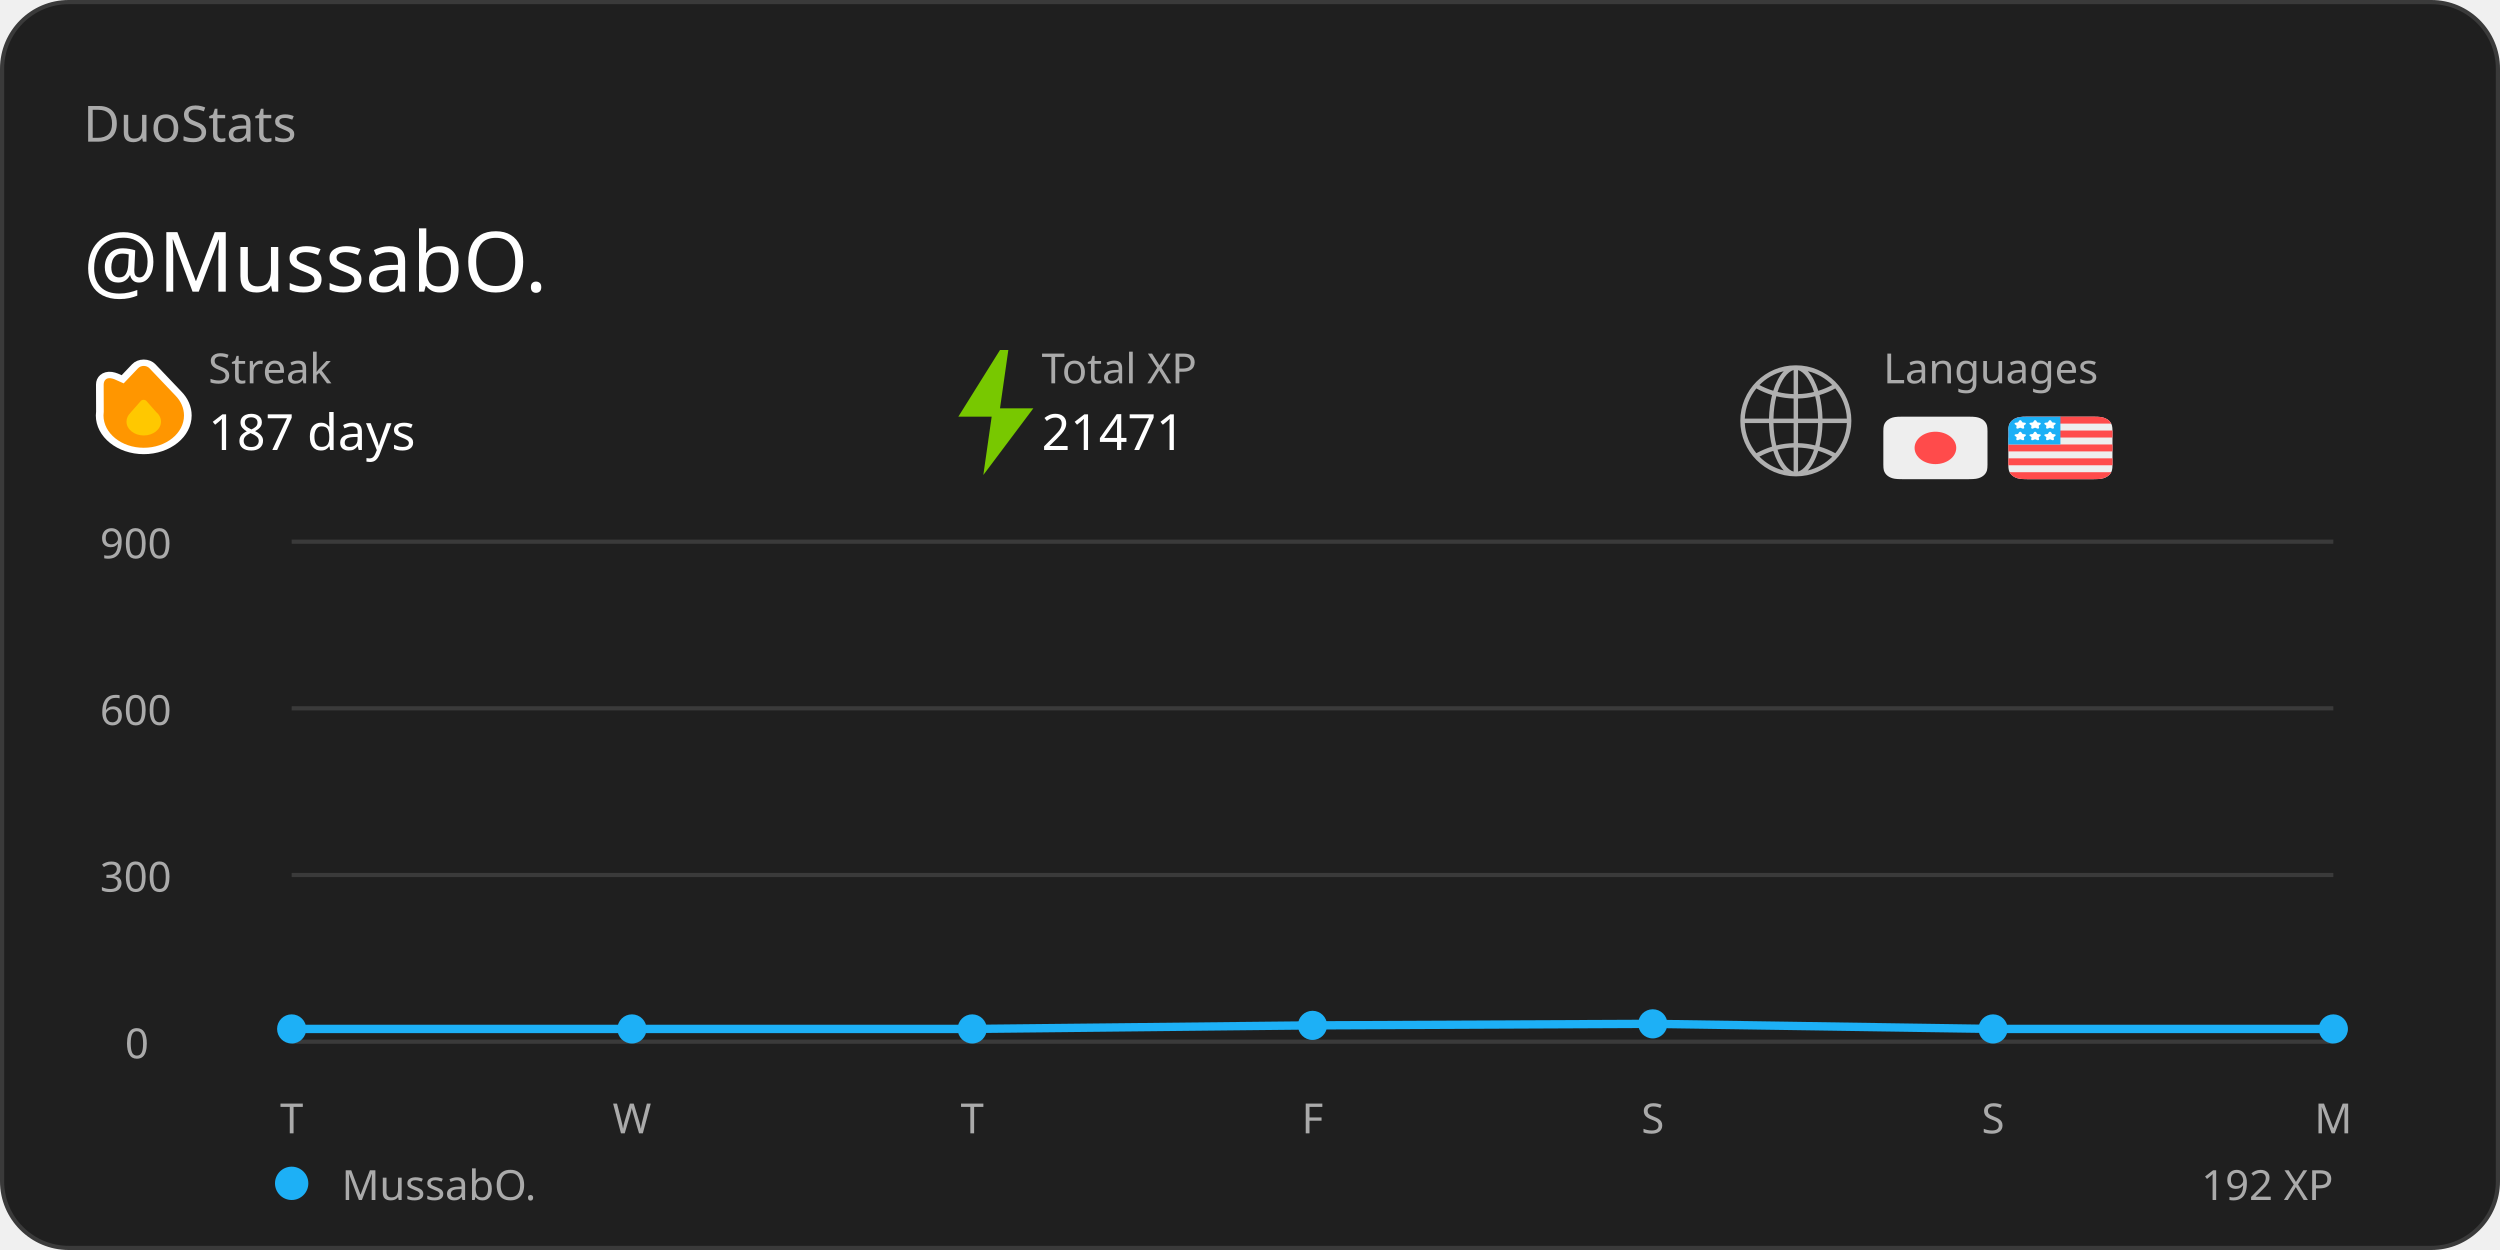
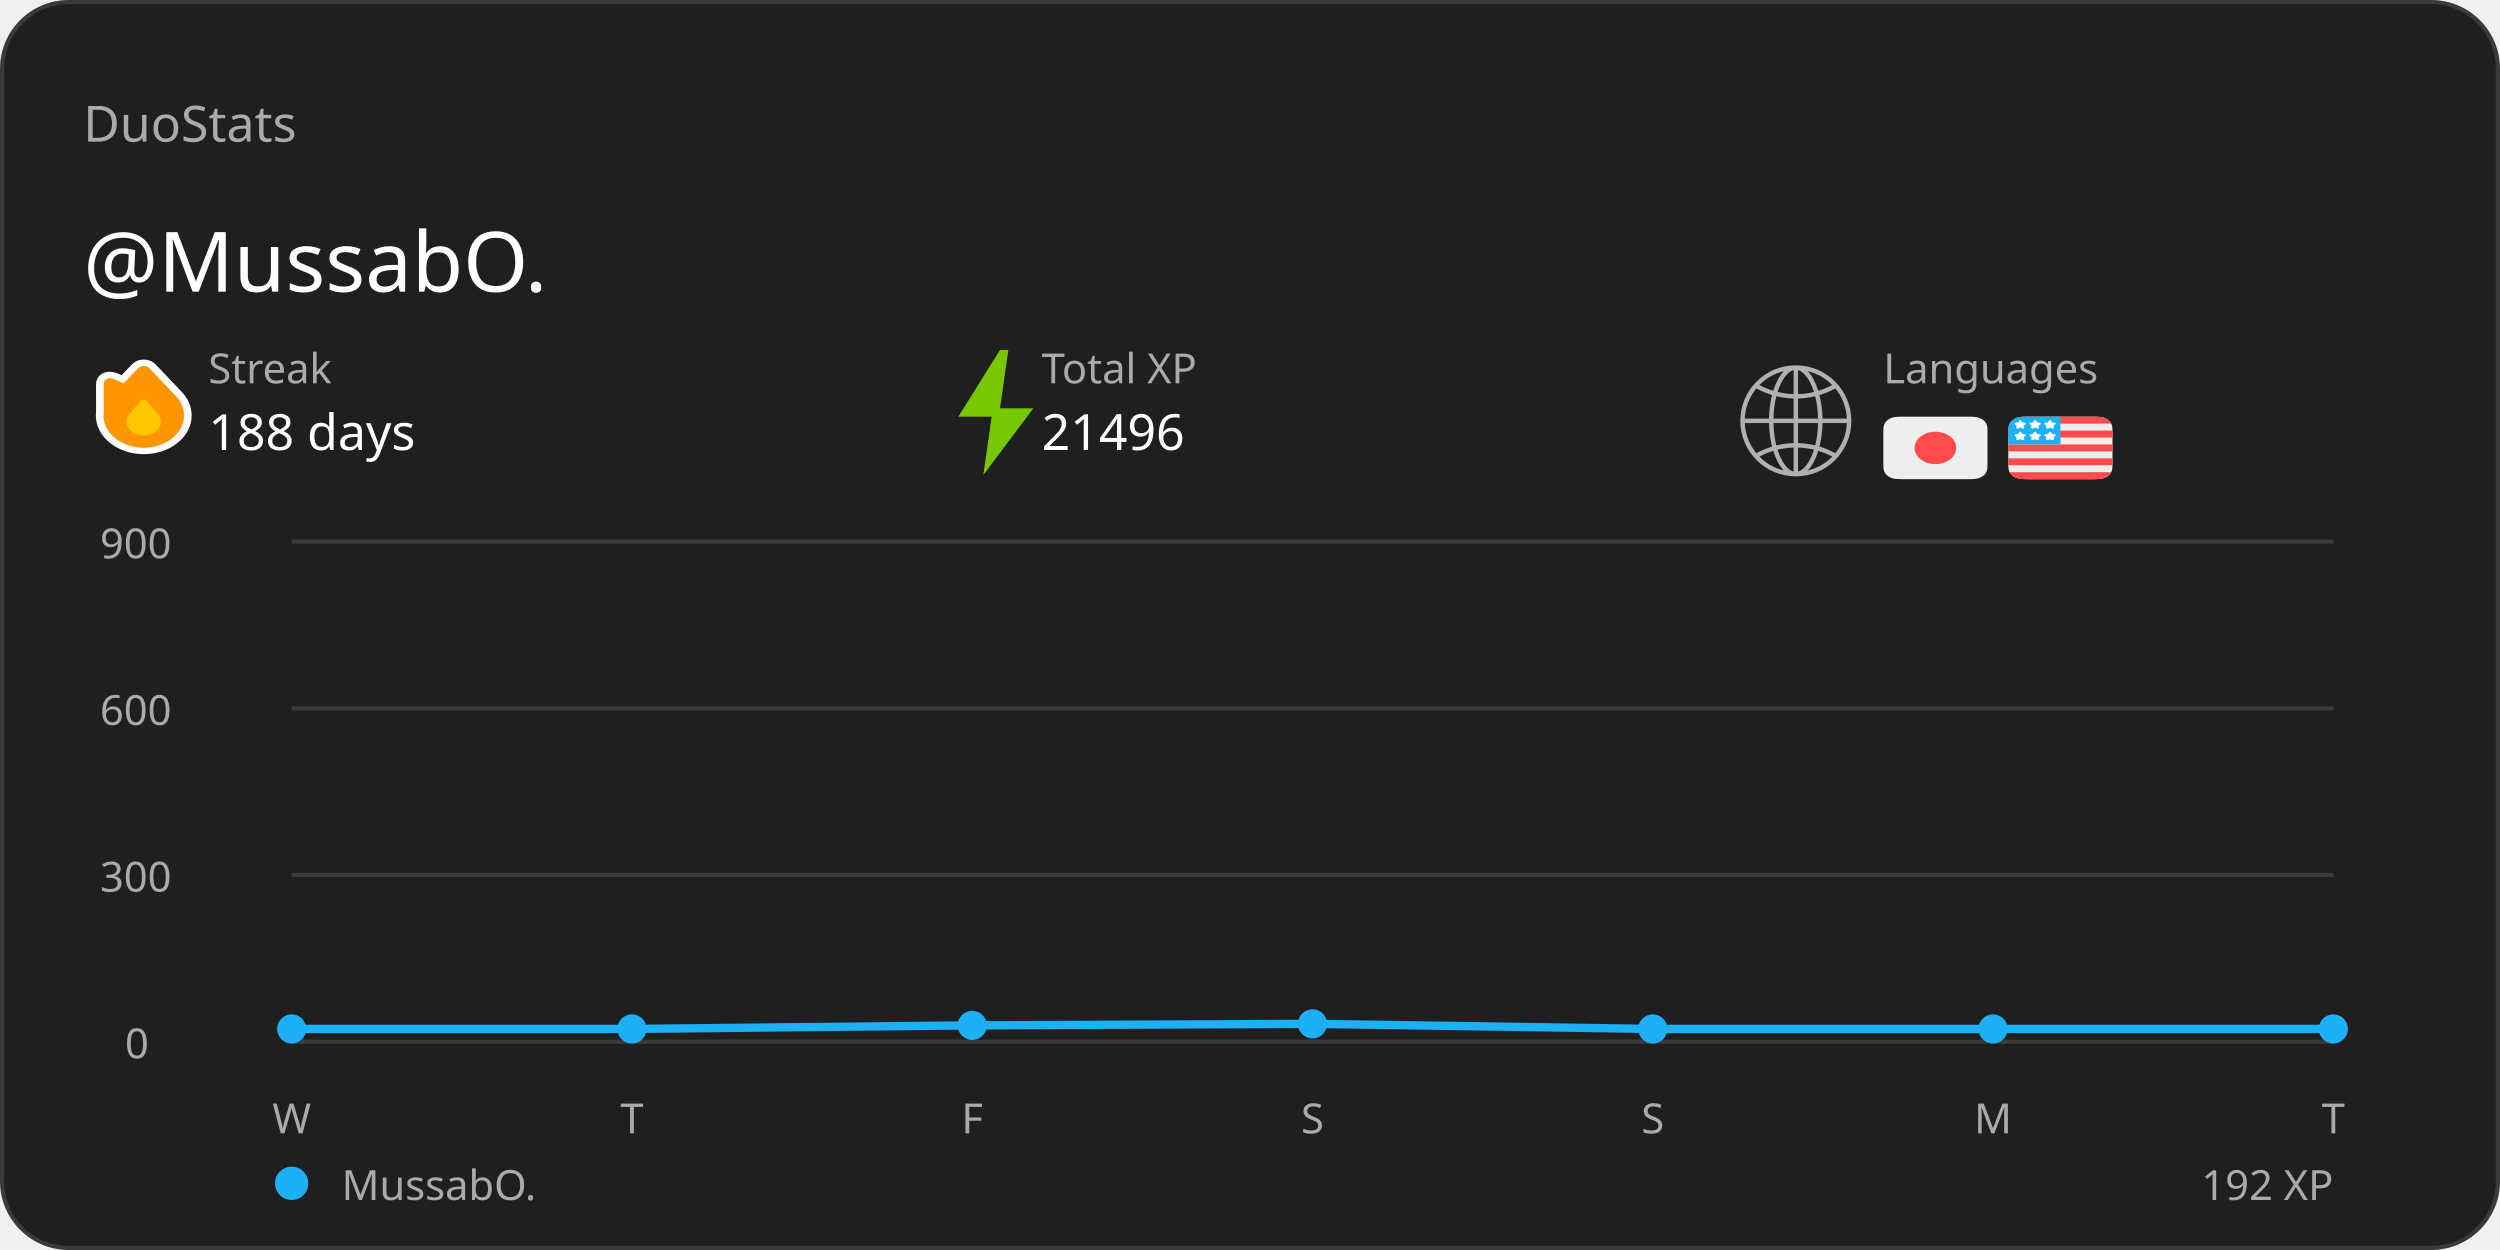
<svg xmlns="http://www.w3.org/2000/svg" width="600" height="300" viewBox="0 0 600 300">
  <rect x="0.5" y="0.5" width="599" height="299" rx="16" fill="#1F1F1F" stroke="#3A3A3A" />
  <text x="20" y="34" fill="#AAAAAA" font-size="12" font-family="DIN Round Pro, system-ui, sans-serif">DuoStats</text>
  <text x="20" y="70" fill="#FFFFFF" font-size="20" font-family="DIN Round Pro, system-ui, sans-serif">@MussabO.</text>
  <g transform="translate(23, 86) scale(0.92, 0.7666667)">
    <g id="Page-1" stroke="none" stroke-width="1" fill="none" fill-rule="evenodd">
      <g id="streak" transform="translate(1, 1)" fill-rule="nonzero">
        <g id="Group" fill="#FF9600" stroke="#FFFFFF" stroke-width="2">
          <path d="M0.068,15.675 L0.044,7.216 C0.039,5.334 1.25,3.942 3.056,4.246 C3.413,4.306 3.998,4.491 4.306,4.656 L5.997,5.561 L9.247,1.464 C9.793,0.776 10.622,0.376 11.5,0.376 C12.378,0.376 13.207,0.776 13.753,1.464 L20.523,10 C22.123,11.939 22.999,14.375 23,16.889 C23,23.034 17.843,28 11.5,28 C5.157,28 0,23.034 0,16.889 C0,16.481 0.023,16.076 0.068,15.675 Z" id="Path" />
        </g>
        <g id="Group" transform="translate(7, 11)" fill="#FFC800">
          <path d="M1.012,5.077 C1.026,5.04 1.046,5.005 1.069,4.973 L3.719,1.364 C3.893,1.127 4.17,0.987 4.464,0.987 C4.758,0.987 5.035,1.127 5.209,1.364 L7.732,4.8 C8.541,5.595 8.998,6.681 9,7.815 C9,10.208 6.985,12.148 4.5,12.148 C2.015,12.148 0,10.208 0,7.815 C0,6.776 0.38,5.823 1.012,5.077 L1.012,5.077 Z" id="Path" />
        </g>
      </g>
    </g>
  </g>
  <text x="50" y="92" fill="#AAAAAA" font-size="10" font-family="DIN Round Pro, system-ui, sans-serif">Streak</text>
-   <text x="50" y="108" fill="#FFFFFF" font-size="12" font-family="DIN Round Pro, system-ui, sans-serif">187 days</text>
+   <text x="50" y="108" fill="#FFFFFF" font-size="12" font-family="DIN Round Pro, system-ui, sans-serif">188 days</text>
  <path d="M240 84 230 100h8l-2 14 12-16h-8l2-14z" fill="#78C800" />
  <text x="250" y="92" fill="#AAAAAA" font-size="10" font-family="DIN Round Pro, system-ui, sans-serif">Total XP</text>
-   <text x="250" y="108" fill="#FFFFFF" font-size="12" font-family="DIN Round Pro, system-ui, sans-serif">21471</text>
+   <text x="250" y="108" fill="#FFFFFF" font-size="12" font-family="DIN Round Pro, system-ui, sans-serif">21496</text>
  <g transform="translate(415, 85) scale(1.0, 1.0)">
    <g id="SVGRepo_bgCarrier" stroke-width="0" />
    <g id="SVGRepo_tracerCarrier" stroke-linecap="round" stroke-linejoin="round" />
    <g id="SVGRepo_iconCarrier">
      <g id="icomoon-ignore"> </g>
      <path d="M16 2.672c-0.004 0-0.007 0-0.011 0-0.002 0-0.003 0-0.005 0-0.005 0-0.010 0.001-0.016 0.001-7.347 0.017-13.296 5.977-13.296 13.327 0 7.348 5.949 13.309 13.296 13.327 0.005 0 0.010 0.001 0.016 0.001 0.002 0 0.004 0 0.005 0 0.004 0 0.008 0 0.011 0 7.36 0 13.328-5.968 13.328-13.328s-5.968-13.328-13.328-13.328zM16.533 10.648c1.413-0.039 2.788-0.225 4.112-0.548 0.399 1.571 0.647 3.382 0.686 5.367h-4.798v-4.819zM16.533 9.582v-5.759c1.437 0.398 2.893 2.314 3.821 5.252-1.231 0.297-2.509 0.47-3.821 0.507zM15.467 3.81v5.772c-1.323-0.037-2.611-0.213-3.852-0.515 0.936-2.956 2.405-4.879 3.852-5.256zM15.467 10.647v4.82h-4.831c0.039-1.988 0.287-3.801 0.687-5.373 1.334 0.326 2.72 0.515 4.144 0.553zM9.563 15.467h-5.811c0.118-2.741 1.139-5.252 2.773-7.241 1.187 0.654 2.446 1.189 3.766 1.589-0.431 1.7-0.689 3.617-0.728 5.652zM9.563 16.533c0.039 2.034 0.297 3.951 0.728 5.651-1.319 0.401-2.579 0.936-3.766 1.59-1.635-1.989-2.656-4.5-2.773-7.241h5.811zM10.636 16.533h4.831v4.814c-1.424 0.038-2.81 0.228-4.145 0.555-0.399-1.571-0.647-3.383-0.686-5.369zM15.467 22.412v5.778c-1.448-0.378-2.919-2.303-3.854-5.263 1.241-0.302 2.53-0.478 3.854-0.515zM16.533 28.178v-5.765c1.313 0.038 2.591 0.211 3.822 0.508-0.928 2.941-2.384 4.86-3.822 5.257zM16.533 21.347v-4.814h4.798c-0.039 1.983-0.286 3.791-0.684 5.361-1.325-0.323-2.7-0.51-4.113-0.548zM22.404 16.533h5.845c-0.118 2.741-1.138 5.251-2.773 7.24-1.197-0.658-2.467-1.197-3.797-1.599 0.43-1.698 0.687-3.611 0.726-5.64zM22.404 15.467c-0.039-2.033-0.297-3.946-0.727-5.646 1.33-0.402 2.599-0.94 3.795-1.598 1.636 1.989 2.658 4.501 2.776 7.244h-5.845zM24.738 7.409c-1.061 0.564-2.18 1.031-3.35 1.385-0.623-2.005-1.498-3.642-2.533-4.717 2.27 0.545 4.297 1.719 5.883 3.332zM13.103 4.087c-1.029 1.073-1.9 2.702-2.521 4.697-1.158-0.353-2.268-0.815-3.319-1.375 1.575-1.602 3.587-2.774 5.84-3.322zM7.259 24.587c1.052-0.561 2.163-1.024 3.322-1.377 0.621 1.997 1.492 3.629 2.522 4.702-2.255-0.549-4.268-1.721-5.844-3.326zM18.855 27.922c1.036-1.075 1.911-2.712 2.535-4.721 1.17 0.355 2.29 0.82 3.351 1.387-1.586 1.614-3.614 2.791-5.886 3.334z" fill="#b0b0b0"> </path>
    </g>
  </g>
  <text x="452" y="92" fill="#AAAAAA" font-size="10" font-family="DIN Round Pro, system-ui, sans-serif">Languages</text>
  <g transform="translate(452, 100) scale(0.3571429, 0.2777778)">
    <g clip-path="url(#clip0_129_1008)">
      <path fill-rule="evenodd" clip-rule="evenodd" d="M12.563 0H57.437C61.805 0 63.389 0.455 64.987 1.309C66.584 2.163 67.837 3.416 68.691 5.013C69.545 6.61 70 8.195 70 12.563V41.437C70 45.805 69.545 47.389 68.691 48.986C67.837 50.584 66.584 51.837 64.987 52.691C63.389 53.545 61.805 54 57.437 54H12.563C8.195 54 6.61 53.545 5.013 52.691C3.416 51.837 2.163 50.584 1.309 48.986C0.455 47.389 0 45.805 0 41.437V12.563C0 8.195 0.455 6.61 1.309 5.013C2.163 3.416 3.416 2.163 5.013 1.309C6.61 0.455 8.195 0 12.563 0Z" fill="#EEEEEE" />
      <path d="M35 41C42.732 41 49 34.732 49 27C49 19.268 42.732 13 35 13C27.268 13 21 19.268 21 27C21 34.732 27.268 41 35 41Z" fill="#FF4B4B" />
    </g>
    <defs>
      <clipPath id="clip0_129_1008">
        <rect width="70" height="54" fill="white" />
      </clipPath>
    </defs>
  </g>
  <g transform="translate(482, 100) scale(0.3571429, 0.2777778)">
    <g clip-path="url(#clip0_129_593)">
      <path fill-rule="evenodd" clip-rule="evenodd" d="M12.563 0H57.437C61.805 0 63.389 0.455 64.987 1.309C66.584 2.163 67.837 3.416 68.691 5.013C69.545 6.61 70 8.195 70 12.563V41.437C70 45.805 69.545 47.389 68.691 48.986C67.837 50.584 66.584 51.837 64.987 52.691C63.389 53.545 61.805 54 57.437 54H12.563C8.195 54 6.61 53.545 5.013 52.691C3.416 51.837 2.163 50.584 1.309 48.986C0.455 47.389 0 45.805 0 41.437V12.563C0 8.195 0.455 6.61 1.309 5.013C2.163 3.416 3.416 2.163 5.013 1.309C6.61 0.455 8.195 0 12.563 0Z" fill="#EEEEEE" />
      <path fill-rule="evenodd" clip-rule="evenodd" d="M12.563 0H57.437C61.805 0 63.389 0.455 64.987 1.309C66.584 2.163 67.837 3.416 68.691 5.013C68.863 5.335 69.019 5.656 69.158 6H0.842C0.981 5.656 1.137 5.335 1.309 5.013C2.163 3.416 3.416 2.163 5.013 1.309C6.61 0.455 8.195 0 12.563 0Z" fill="#FF4B4B" />
      <path fill-rule="evenodd" clip-rule="evenodd" d="M69.997 12C69.999 12.182 70 12.37 70 12.563V18H0V12.563C0 12.37 0.001 12.182 0.003 12H69.997Z" fill="#FF4B4B" />
      <path fill-rule="evenodd" clip-rule="evenodd" d="M70 24V30H0V24H70Z" fill="#FF4B4B" />
      <path fill-rule="evenodd" clip-rule="evenodd" d="M70 41.437C70 41.63 69.999 41.818 69.997 42H0.003C0.001 41.818 0 41.63 0 41.437V36H70V41.437Z" fill="#FF4B4B" />
      <path fill-rule="evenodd" clip-rule="evenodd" d="M69.158 48C69.019 48.344 68.863 48.665 68.691 48.986C67.837 50.584 66.584 51.837 64.987 52.691C63.389 53.545 61.805 54 57.437 54H12.563C8.195 54 6.61 53.545 5.013 52.691C3.416 51.837 2.163 50.584 1.309 48.986C1.137 48.665 0.981 48.344 0.842 48H69.158Z" fill="#FF4B4B" />
      <path fill-rule="evenodd" clip-rule="evenodd" d="M12.563 0H35V24H0V12.563C0 8.195 0.455 6.61 1.309 5.013C2.163 3.416 3.416 2.163 5.013 1.309C6.61 0.455 8.195 0 12.563 0Z" fill="#1CB0F6" />
      <path d="M27.806 9.602L26.531 10.273C26.13 10.483 25.635 10.329 25.424 9.929C25.341 9.769 25.312 9.586 25.342 9.409L25.586 7.988C25.609 7.853 25.564 7.715 25.466 7.62L24.434 6.614C24.11 6.298 24.103 5.779 24.419 5.455C24.545 5.326 24.71 5.242 24.888 5.216L26.314 5.009C26.45 4.989 26.567 4.904 26.628 4.781L27.266 3.489C27.466 3.083 27.957 2.916 28.363 3.117C28.525 3.196 28.655 3.327 28.735 3.489L29.373 4.781C29.434 4.904 29.551 4.989 29.687 5.009L31.113 5.216C31.561 5.281 31.871 5.697 31.806 6.145C31.78 6.323 31.696 6.488 31.567 6.614L30.535 7.62C30.437 7.715 30.392 7.853 30.415 7.988L30.659 9.409C30.735 9.855 30.436 10.278 29.99 10.355C29.812 10.385 29.629 10.356 29.47 10.273L28.194 9.602C28.073 9.538 27.928 9.538 27.806 9.602Z" fill="white" />
      <path d="M27.806 19.602L26.531 20.273C26.13 20.483 25.635 20.329 25.424 19.929C25.341 19.769 25.312 19.587 25.342 19.409L25.586 17.988C25.609 17.853 25.564 17.715 25.466 17.62L24.434 16.614C24.11 16.298 24.103 15.779 24.419 15.455C24.545 15.326 24.71 15.242 24.888 15.216L26.314 15.009C26.45 14.989 26.567 14.904 26.628 14.781L27.266 13.489C27.466 13.083 27.957 12.916 28.363 13.117C28.525 13.196 28.655 13.327 28.735 13.489L29.373 14.781C29.434 14.904 29.551 14.989 29.687 15.009L31.113 15.216C31.561 15.281 31.871 15.697 31.806 16.145C31.78 16.323 31.696 16.488 31.567 16.614L30.535 17.62C30.437 17.715 30.392 17.853 30.415 17.988L30.659 19.409C30.735 19.855 30.436 20.278 29.99 20.355C29.812 20.385 29.629 20.356 29.47 20.273L28.194 19.602C28.073 19.538 27.928 19.538 27.806 19.602Z" fill="white" />
      <path d="M17.806 9.602L16.531 10.273C16.13 10.483 15.635 10.329 15.425 9.929C15.341 9.769 15.312 9.586 15.342 9.409L15.586 7.988C15.609 7.853 15.564 7.715 15.466 7.62L14.434 6.614C14.11 6.298 14.103 5.779 14.419 5.455C14.545 5.326 14.71 5.242 14.888 5.216L16.314 5.009C16.45 4.989 16.567 4.904 16.628 4.781L17.266 3.489C17.466 3.083 17.957 2.916 18.363 3.117C18.525 3.196 18.655 3.327 18.735 3.489L19.373 4.781C19.434 4.904 19.551 4.989 19.687 5.009L21.113 5.216C21.561 5.281 21.871 5.697 21.806 6.145C21.78 6.323 21.696 6.488 21.567 6.614L20.535 7.62C20.437 7.715 20.392 7.853 20.415 7.988L20.659 9.409C20.735 9.855 20.436 10.278 19.99 10.355C19.812 10.385 19.629 10.356 19.47 10.273L18.194 9.602C18.073 9.538 17.928 9.538 17.806 9.602Z" fill="white" />
      <path d="M17.806 19.602L16.531 20.273C16.13 20.483 15.635 20.329 15.425 19.929C15.341 19.769 15.312 19.587 15.342 19.409L15.586 17.988C15.609 17.853 15.564 17.715 15.466 17.62L14.434 16.614C14.11 16.298 14.103 15.779 14.419 15.455C14.545 15.326 14.71 15.242 14.888 15.216L16.314 15.009C16.45 14.989 16.567 14.904 16.628 14.781L17.266 13.489C17.466 13.083 17.957 12.916 18.363 13.117C18.525 13.196 18.655 13.327 18.735 13.489L19.373 14.781C19.434 14.904 19.551 14.989 19.687 15.009L21.113 15.216C21.561 15.281 21.871 15.697 21.806 16.145C21.78 16.323 21.696 16.488 21.567 16.614L20.535 17.62C20.437 17.715 20.392 17.853 20.415 17.988L20.659 19.409C20.735 19.855 20.436 20.278 19.99 20.355C19.812 20.385 19.629 20.356 19.47 20.273L18.194 19.602C18.073 19.538 17.928 19.538 17.806 19.602Z" fill="white" />
      <path d="M7.807 9.602L6.531 10.273C6.13 10.483 5.635 10.329 5.424 9.929C5.341 9.769 5.312 9.586 5.342 9.409L5.586 7.988C5.609 7.853 5.564 7.715 5.466 7.62L4.434 6.614C4.11 6.298 4.103 5.779 4.419 5.455C4.545 5.326 4.71 5.242 4.888 5.216L6.314 5.009C6.45 4.989 6.567 4.904 6.628 4.781L7.266 3.489C7.466 3.083 7.957 2.916 8.363 3.117C8.525 3.196 8.655 3.327 8.735 3.489L9.373 4.781C9.434 4.904 9.551 4.989 9.687 5.009L11.113 5.216C11.561 5.281 11.871 5.697 11.806 6.145C11.78 6.323 11.696 6.488 11.567 6.614L10.535 7.62C10.437 7.715 10.392 7.853 10.415 7.988L10.659 9.409C10.735 9.855 10.436 10.278 9.99 10.355C9.812 10.385 9.629 10.356 9.47 10.273L8.194 9.602C8.073 9.538 7.928 9.538 7.807 9.602Z" fill="white" />
      <path d="M7.807 19.602L6.531 20.273C6.13 20.483 5.635 20.329 5.424 19.929C5.341 19.769 5.312 19.587 5.342 19.409L5.586 17.988C5.609 17.853 5.564 17.715 5.466 17.62L4.434 16.614C4.11 16.298 4.103 15.779 4.419 15.455C4.545 15.326 4.71 15.242 4.888 15.216L6.314 15.009C6.45 14.989 6.567 14.904 6.628 14.781L7.266 13.489C7.466 13.083 7.957 12.916 8.363 13.117C8.525 13.196 8.655 13.327 8.735 13.489L9.373 14.781C9.434 14.904 9.551 14.989 9.687 15.009L11.113 15.216C11.561 15.281 11.871 15.697 11.806 16.145C11.78 16.323 11.696 16.488 11.567 16.614L10.535 17.62C10.437 17.715 10.392 17.853 10.415 17.988L10.659 19.409C10.735 19.855 10.436 20.278 9.99 20.355C9.812 20.385 9.629 20.356 9.47 20.273L8.194 19.602C8.073 19.538 7.928 19.538 7.807 19.602Z" fill="white" />
    </g>
    <defs>
      <clipPath id="clip0_129_593">
        <rect width="70" height="54" fill="white" />
      </clipPath>
    </defs>
  </g>
  <g stroke="#3A3A3A" stroke-width="1">
    <line x1="70" y1="250" x2="560" y2="250" />
    <line x1="70" y1="210" x2="560" y2="210" />
    <line x1="70" y1="170" x2="560" y2="170" />
    <line x1="70" y1="130" x2="560" y2="130" />
  </g>
  <g fill="#AAAAAA" font-size="10" font-family="DIN Round Pro, system-ui, sans-serif">
    <text x="30" y="254">0</text>
    <text x="24" y="214">300</text>
    <text x="24" y="174">600</text>
    <text x="24" y="134">900</text>
  </g>
-   <polyline points="70.0,246.944 151.667,246.944 233.333,246.944 315.0,246.089 396.667,245.722 478.333,246.944 560.0,246.944" fill="none" stroke="#1DB0F6" stroke-width="2" stroke-linecap="round" stroke-linejoin="round" />
+   <polyline points="70.0,246.944 151.667,246.944 233.333,246.089 315.0,245.722 396.667,246.944 478.333,246.944 560.0,246.944" fill="none" stroke="#1DB0F6" stroke-width="2" stroke-linecap="round" stroke-linejoin="round" />
  <circle cx="70.0" cy="246.944" r="3.5" fill="#1DB0F6" />
  <circle cx="151.667" cy="246.944" r="3.5" fill="#1DB0F6" />
-   <circle cx="233.333" cy="246.944" r="3.5" fill="#1DB0F6" />
-   <circle cx="315.0" cy="246.089" r="3.5" fill="#1DB0F6" />
-   <circle cx="396.667" cy="245.722" r="3.5" fill="#1DB0F6" />
+   <circle cx="233.333" cy="246.089" r="3.5" fill="#1DB0F6" />
+   <circle cx="315.0" cy="245.722" r="3.5" fill="#1DB0F6" />
+   <circle cx="396.667" cy="246.944" r="3.5" fill="#1DB0F6" />
  <circle cx="478.333" cy="246.944" r="3.5" fill="#1DB0F6" />
  <circle cx="560.0" cy="246.944" r="3.5" fill="#1DB0F6" />
-   <text x="70.0" y="272" fill="#AAAAAA" font-size="10" text-anchor="middle" font-family="DIN Round Pro, system-ui, sans-serif">T</text>
-   <text x="151.667" y="272" fill="#AAAAAA" font-size="10" text-anchor="middle" font-family="DIN Round Pro, system-ui, sans-serif">W</text>
-   <text x="233.333" y="272" fill="#AAAAAA" font-size="10" text-anchor="middle" font-family="DIN Round Pro, system-ui, sans-serif">T</text>
-   <text x="315.0" y="272" fill="#AAAAAA" font-size="10" text-anchor="middle" font-family="DIN Round Pro, system-ui, sans-serif">F</text>
+   <text x="70.0" y="272" fill="#AAAAAA" font-size="10" text-anchor="middle" font-family="DIN Round Pro, system-ui, sans-serif">W</text>
+   <text x="151.667" y="272" fill="#AAAAAA" font-size="10" text-anchor="middle" font-family="DIN Round Pro, system-ui, sans-serif">T</text>
+   <text x="233.333" y="272" fill="#AAAAAA" font-size="10" text-anchor="middle" font-family="DIN Round Pro, system-ui, sans-serif">F</text>
+   <text x="315.0" y="272" fill="#AAAAAA" font-size="10" text-anchor="middle" font-family="DIN Round Pro, system-ui, sans-serif">S</text>
  <text x="396.667" y="272" fill="#AAAAAA" font-size="10" text-anchor="middle" font-family="DIN Round Pro, system-ui, sans-serif">S</text>
-   <text x="478.333" y="272" fill="#AAAAAA" font-size="10" text-anchor="middle" font-family="DIN Round Pro, system-ui, sans-serif">S</text>
-   <text x="560.0" y="272" fill="#AAAAAA" font-size="10" text-anchor="middle" font-family="DIN Round Pro, system-ui, sans-serif">M</text>
+   <text x="478.333" y="272" fill="#AAAAAA" font-size="10" text-anchor="middle" font-family="DIN Round Pro, system-ui, sans-serif">M</text>
+   <text x="560.0" y="272" fill="#AAAAAA" font-size="10" text-anchor="middle" font-family="DIN Round Pro, system-ui, sans-serif">T</text>
  <circle cx="70" cy="284" r="4" fill="#1DB0F6" />
  <text x="82" y="288" fill="#AAAAAA" font-size="10" font-family="DIN Round Pro, system-ui, sans-serif">MussabO.</text>
  <text x="560" y="288" fill="#AAAAAA" font-size="10" text-anchor="end" font-family="DIN Round Pro, system-ui, sans-serif">192 XP</text>
</svg>
